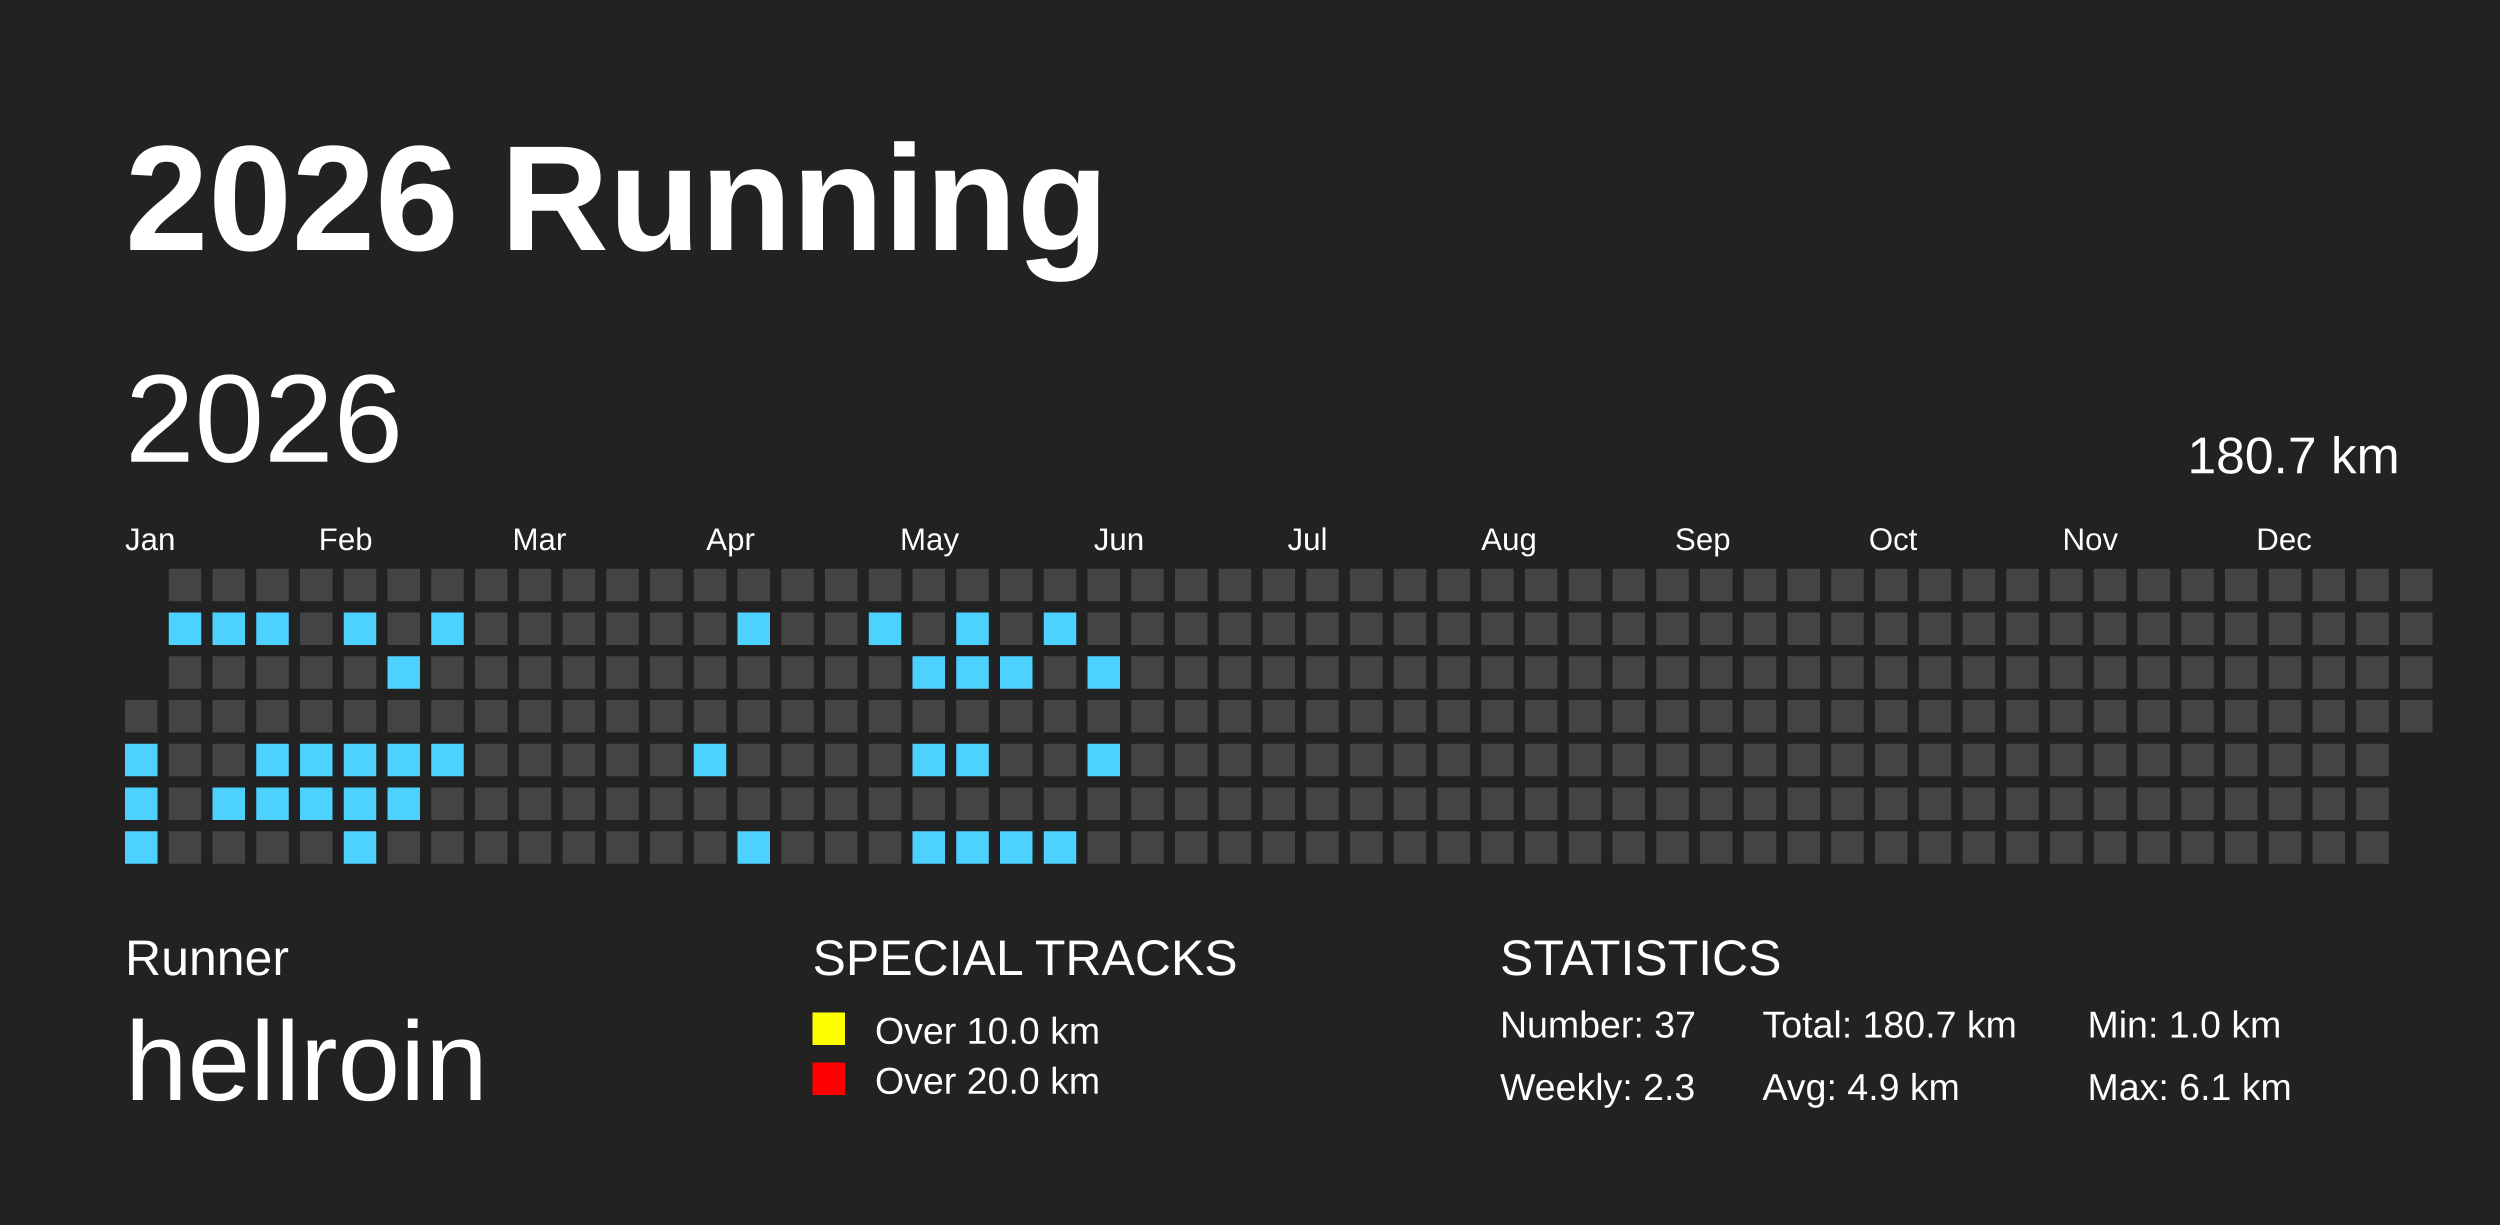
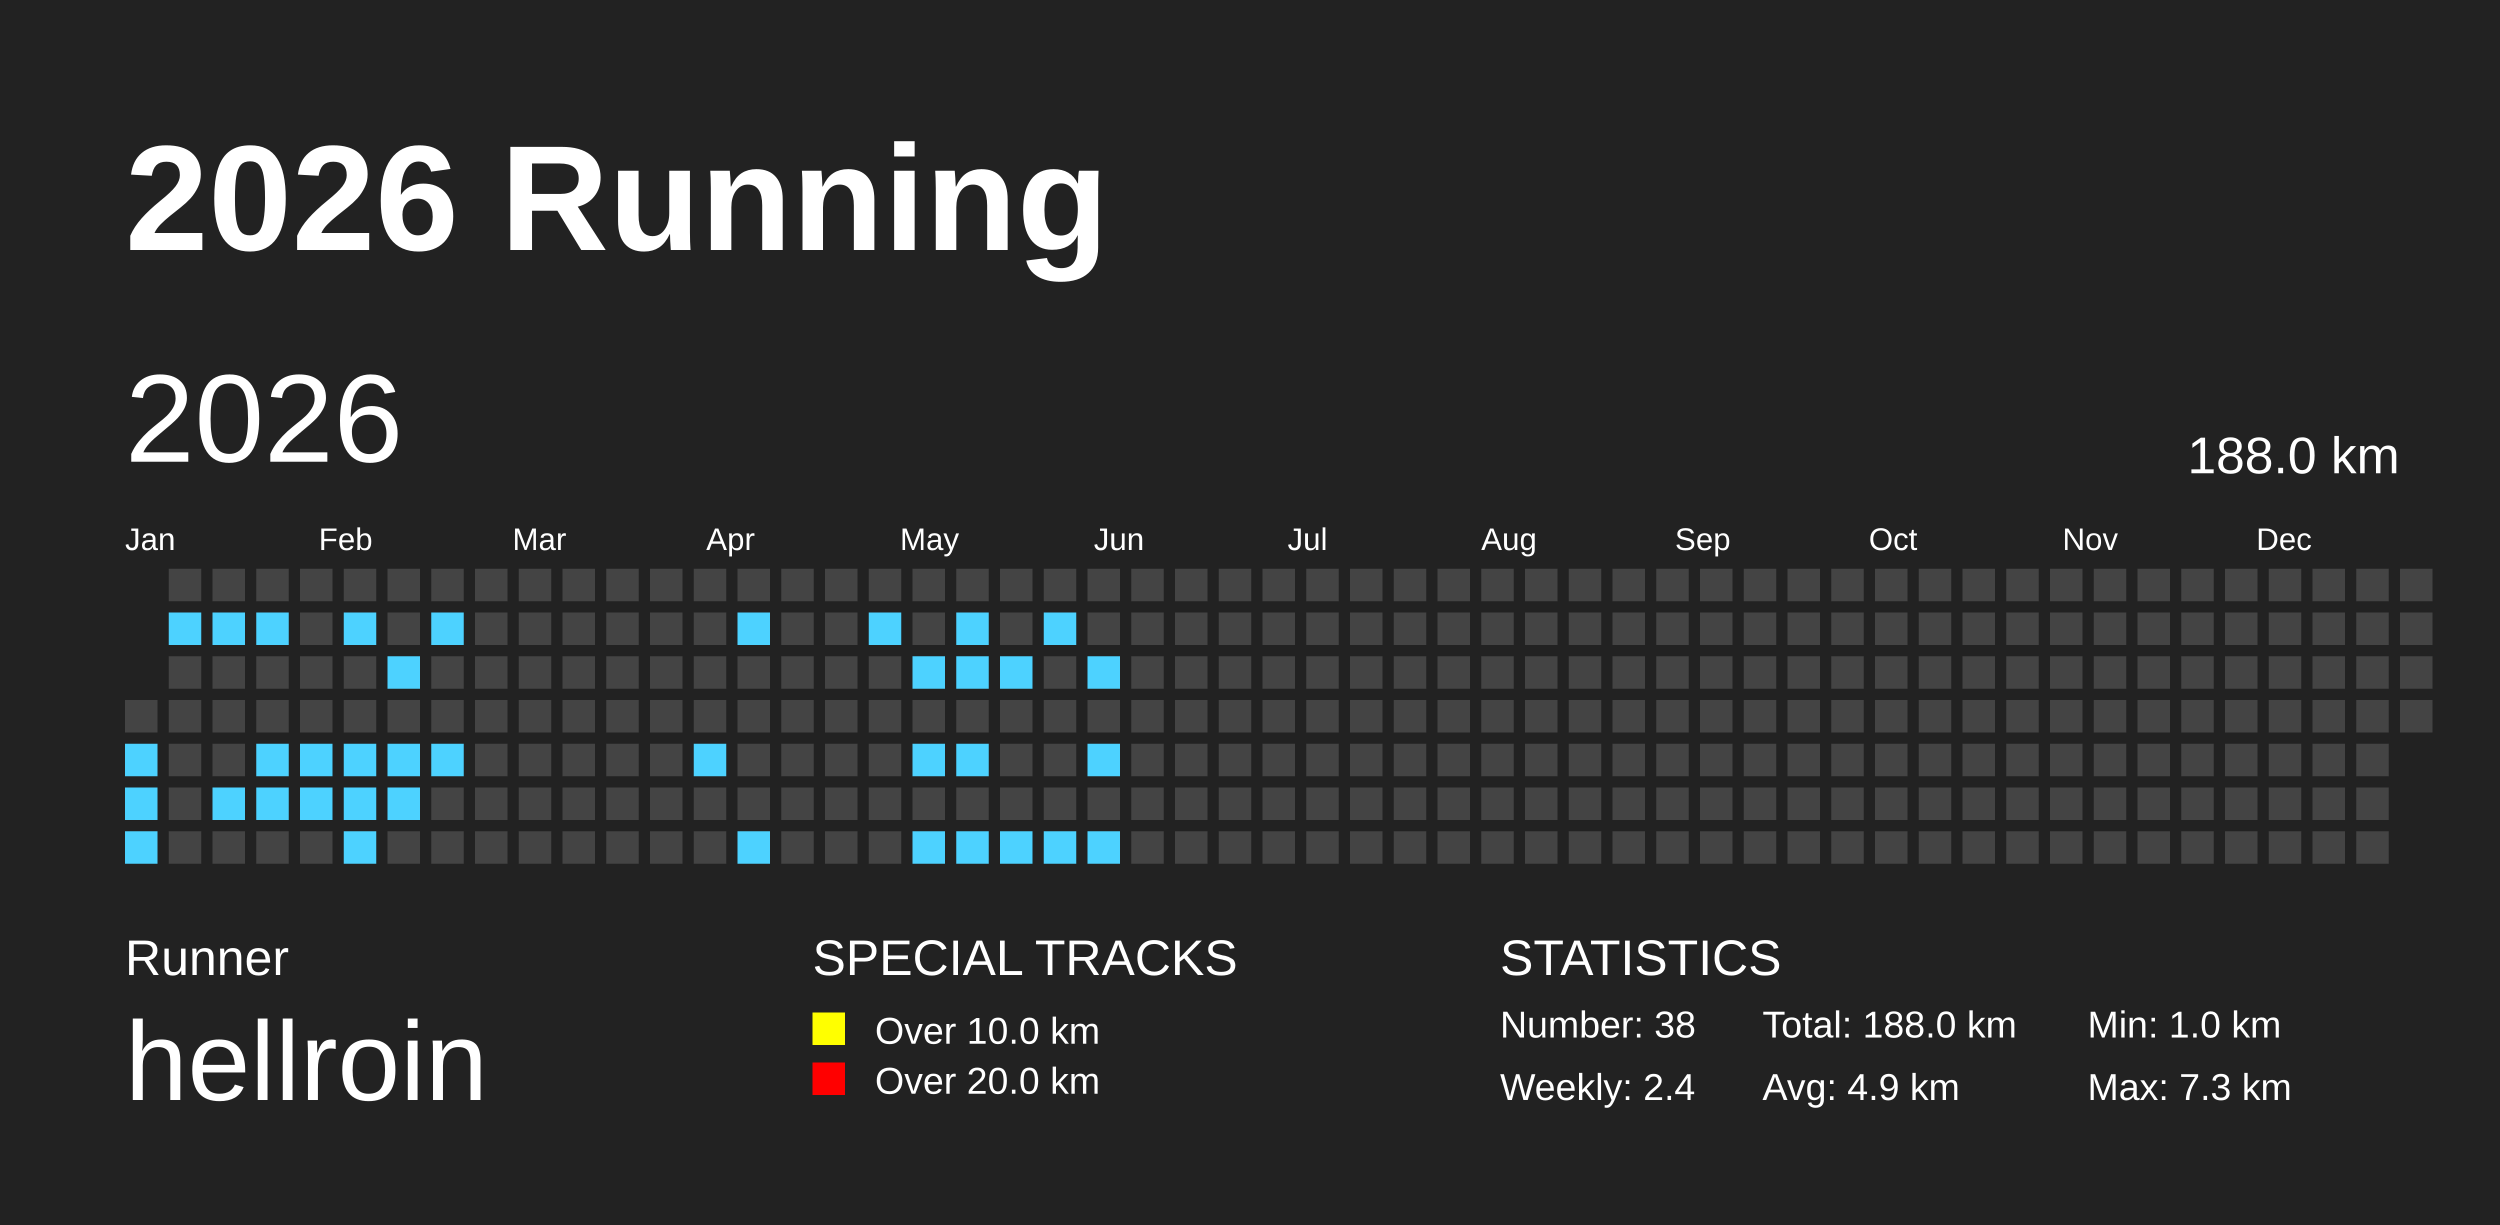
<svg xmlns="http://www.w3.org/2000/svg" baseProfile="full" height="98mm" version="1.1" viewBox="0,0,200,98" width="200mm">
  <defs />
  <rect fill="#222222" height="98" width="200" x="0" y="0" />
  <text fill="#FFFFFF" style="font-size:12px; font-family:Arial; font-weight:bold;" x="10" y="20">2026 Running</text>
  <text fill="#FFFFFF" style="font-size:4px; font-family:Arial" x="10" y="78">Runner</text>
  <text fill="#FFFFFF" style="font-size:9px; font-family:Arial" x="10" y="88">hellroin</text>
  <text fill="#FFFFFF" style="font-size:4px; font-family:Arial" x="65" y="78">SPECIAL TRACKS</text>
  <rect fill="yellow" height="2.6" width="2.6" x="65" y="81" />
  <text fill="#FFFFFF" style="font-size:3px; font-family:Arial" x="70" y="83.5">Over 10.0 km</text>
  <rect fill="red" height="2.6" width="2.6" x="65" y="85" />
  <text fill="#FFFFFF" style="font-size:3px; font-family:Arial" x="70" y="87.5">Over 20.0 km</text>
  <text fill="#FFFFFF" style="font-size:4px; font-family:Arial" x="120" y="78">STATISTICS</text>
-   <text fill="#FFFFFF" style="font-size:3px; font-family:Arial" x="120" y="83">Number: 37</text>
-   <text fill="#FFFFFF" style="font-size:3px; font-family:Arial" x="120" y="88">Weekly: 2.3</text>
-   <text fill="#FFFFFF" style="font-size:3px; font-family:Arial" x="141" y="83">Total: 180.7 km</text>
+   <text fill="#FFFFFF" style="font-size:3px; font-family:Arial" x="120" y="83">Number: 38</text>
+   <text fill="#FFFFFF" style="font-size:3px; font-family:Arial" x="120" y="88">Weekly: 2.4</text>
+   <text fill="#FFFFFF" style="font-size:3px; font-family:Arial" x="141" y="83">Total: 188.0 km</text>
  <text fill="#FFFFFF" style="font-size:3px; font-family:Arial" x="141" y="88">Avg: 4.9 km</text>
  <text fill="#FFFFFF" style="font-size:3px; font-family:Arial" x="167" y="83">Min: 1.0 km</text>
-   <text fill="#FFFFFF" style="font-size:3px; font-family:Arial" x="167" y="88">Max: 6.1 km</text>
+   <text fill="#FFFFFF" style="font-size:3px; font-family:Arial" x="167" y="88">Max: 7.3 km</text>
  <text dominant-baseline="hanging" fill="#FFFFFF" style="font-size:10.0px; font-family:Arial;" x="10" y="30">2026</text>
-   <text dominant-baseline="hanging" fill="#FFFFFF" style="font-size:4.125px; font-family:Arial;" x="175" y="35">180.7 km</text>
+   <text dominant-baseline="hanging" fill="#FFFFFF" style="font-size:4.125px; font-family:Arial;" x="175" y="35">188.0 km</text>
  <text fill="#FFFFFF" style="font-size:2.5px; font-family:Arial" x="10.0" y="44">Jan</text>
  <text fill="#FFFFFF" style="font-size:2.5px; font-family:Arial" x="25.5" y="44">Feb</text>
  <text fill="#FFFFFF" style="font-size:2.5px; font-family:Arial" x="41.0" y="44">Mar</text>
  <text fill="#FFFFFF" style="font-size:2.5px; font-family:Arial" x="56.5" y="44">Apr</text>
  <text fill="#FFFFFF" style="font-size:2.5px; font-family:Arial" x="72.0" y="44">May</text>
  <text fill="#FFFFFF" style="font-size:2.5px; font-family:Arial" x="87.5" y="44">Jun</text>
  <text fill="#FFFFFF" style="font-size:2.5px; font-family:Arial" x="103.0" y="44">Jul</text>
  <text fill="#FFFFFF" style="font-size:2.5px; font-family:Arial" x="118.5" y="44">Aug</text>
  <text fill="#FFFFFF" style="font-size:2.5px; font-family:Arial" x="134.0" y="44">Sep</text>
  <text fill="#FFFFFF" style="font-size:2.5px; font-family:Arial" x="149.5" y="44">Oct</text>
  <text fill="#FFFFFF" style="font-size:2.5px; font-family:Arial" x="165.0" y="44">Nov</text>
  <text fill="#FFFFFF" style="font-size:2.5px; font-family:Arial" x="180.5" y="44">Dec</text>
  <rect fill="#444444" height="2.6" width="2.6" x="10.0" y="56.0" />
  <rect fill="#4DD2FF" height="2.6" width="2.6" x="10.0" y="59.5" />
  <rect fill="#4DD2FF" height="2.6" width="2.6" x="10.0" y="63.0" />
  <rect fill="#4DD2FF" height="2.6" width="2.6" x="10.0" y="66.5" />
  <rect fill="#444444" height="2.6" width="2.6" x="13.5" y="45.5" />
  <rect fill="#4DD2FF" height="2.6" width="2.6" x="13.5" y="49.0" />
  <rect fill="#444444" height="2.6" width="2.6" x="13.5" y="52.5" />
  <rect fill="#444444" height="2.6" width="2.6" x="13.5" y="56.0" />
  <rect fill="#444444" height="2.6" width="2.6" x="13.5" y="59.5" />
  <rect fill="#444444" height="2.6" width="2.6" x="13.5" y="63.0" />
  <rect fill="#444444" height="2.6" width="2.6" x="13.5" y="66.5" />
  <rect fill="#444444" height="2.6" width="2.6" x="17.0" y="45.5" />
  <rect fill="#4DD2FF" height="2.6" width="2.6" x="17.0" y="49.0" />
  <rect fill="#444444" height="2.6" width="2.6" x="17.0" y="52.5" />
  <rect fill="#444444" height="2.6" width="2.6" x="17.0" y="56.0" />
  <rect fill="#444444" height="2.6" width="2.6" x="17.0" y="59.5" />
  <rect fill="#4DD2FF" height="2.6" width="2.6" x="17.0" y="63.0" />
  <rect fill="#444444" height="2.6" width="2.6" x="17.0" y="66.5" />
  <rect fill="#444444" height="2.6" width="2.6" x="20.5" y="45.5" />
  <rect fill="#4DD2FF" height="2.6" width="2.6" x="20.5" y="49.0" />
  <rect fill="#444444" height="2.6" width="2.6" x="20.5" y="52.5" />
  <rect fill="#444444" height="2.6" width="2.6" x="20.5" y="56.0" />
  <rect fill="#4DD2FF" height="2.6" width="2.6" x="20.5" y="59.5" />
  <rect fill="#4DD2FF" height="2.6" width="2.6" x="20.5" y="63.0" />
  <rect fill="#444444" height="2.6" width="2.6" x="20.5" y="66.5" />
  <rect fill="#444444" height="2.6" width="2.6" x="24.0" y="45.5" />
  <rect fill="#444444" height="2.6" width="2.6" x="24.0" y="49.0" />
  <rect fill="#444444" height="2.6" width="2.6" x="24.0" y="52.5" />
  <rect fill="#444444" height="2.6" width="2.6" x="24.0" y="56.0" />
  <rect fill="#4DD2FF" height="2.6" width="2.6" x="24.0" y="59.5" />
  <rect fill="#4DD2FF" height="2.6" width="2.6" x="24.0" y="63.0" />
  <rect fill="#444444" height="2.6" width="2.6" x="24.0" y="66.5" />
  <rect fill="#444444" height="2.6" width="2.6" x="27.5" y="45.5" />
  <rect fill="#4DD2FF" height="2.6" width="2.6" x="27.5" y="49.0" />
  <rect fill="#444444" height="2.6" width="2.6" x="27.5" y="52.5" />
  <rect fill="#444444" height="2.6" width="2.6" x="27.5" y="56.0" />
  <rect fill="#4DD2FF" height="2.6" width="2.6" x="27.5" y="59.5" />
  <rect fill="#4DD2FF" height="2.6" width="2.6" x="27.5" y="63.0" />
  <rect fill="#4DD2FF" height="2.6" width="2.6" x="27.5" y="66.5" />
  <rect fill="#444444" height="2.6" width="2.6" x="31.0" y="45.5" />
  <rect fill="#444444" height="2.6" width="2.6" x="31.0" y="49.0" />
  <rect fill="#4DD2FF" height="2.6" width="2.6" x="31.0" y="52.5" />
  <rect fill="#444444" height="2.6" width="2.6" x="31.0" y="56.0" />
  <rect fill="#4DD2FF" height="2.6" width="2.6" x="31.0" y="59.5" />
  <rect fill="#4DD2FF" height="2.6" width="2.6" x="31.0" y="63.0" />
  <rect fill="#444444" height="2.6" width="2.6" x="31.0" y="66.5" />
  <rect fill="#444444" height="2.6" width="2.6" x="34.5" y="45.5" />
  <rect fill="#4DD2FF" height="2.6" width="2.6" x="34.5" y="49.0" />
  <rect fill="#444444" height="2.6" width="2.6" x="34.5" y="52.5" />
  <rect fill="#444444" height="2.6" width="2.6" x="34.5" y="56.0" />
  <rect fill="#4DD2FF" height="2.6" width="2.6" x="34.5" y="59.5" />
  <rect fill="#444444" height="2.6" width="2.6" x="34.5" y="63.0" />
  <rect fill="#444444" height="2.6" width="2.6" x="34.5" y="66.5" />
  <rect fill="#444444" height="2.6" width="2.6" x="38.0" y="45.5" />
  <rect fill="#444444" height="2.6" width="2.6" x="38.0" y="49.0" />
  <rect fill="#444444" height="2.6" width="2.6" x="38.0" y="52.5" />
  <rect fill="#444444" height="2.6" width="2.6" x="38.0" y="56.0" />
  <rect fill="#444444" height="2.6" width="2.6" x="38.0" y="59.5" />
  <rect fill="#444444" height="2.6" width="2.6" x="38.0" y="63.0" />
  <rect fill="#444444" height="2.6" width="2.6" x="38.0" y="66.5" />
  <rect fill="#444444" height="2.6" width="2.6" x="41.5" y="45.5" />
  <rect fill="#444444" height="2.6" width="2.6" x="41.5" y="49.0" />
  <rect fill="#444444" height="2.6" width="2.6" x="41.5" y="52.5" />
  <rect fill="#444444" height="2.6" width="2.6" x="41.5" y="56.0" />
  <rect fill="#444444" height="2.6" width="2.6" x="41.5" y="59.5" />
  <rect fill="#444444" height="2.6" width="2.6" x="41.5" y="63.0" />
  <rect fill="#444444" height="2.6" width="2.6" x="41.5" y="66.5" />
  <rect fill="#444444" height="2.6" width="2.6" x="45.0" y="45.5" />
  <rect fill="#444444" height="2.6" width="2.6" x="45.0" y="49.0" />
  <rect fill="#444444" height="2.6" width="2.6" x="45.0" y="52.5" />
  <rect fill="#444444" height="2.6" width="2.6" x="45.0" y="56.0" />
  <rect fill="#444444" height="2.6" width="2.6" x="45.0" y="59.5" />
  <rect fill="#444444" height="2.6" width="2.6" x="45.0" y="63.0" />
  <rect fill="#444444" height="2.6" width="2.6" x="45.0" y="66.5" />
  <rect fill="#444444" height="2.6" width="2.6" x="48.5" y="45.5" />
  <rect fill="#444444" height="2.6" width="2.6" x="48.5" y="49.0" />
  <rect fill="#444444" height="2.6" width="2.6" x="48.5" y="52.5" />
  <rect fill="#444444" height="2.6" width="2.6" x="48.5" y="56.0" />
  <rect fill="#444444" height="2.6" width="2.6" x="48.5" y="59.5" />
  <rect fill="#444444" height="2.6" width="2.6" x="48.5" y="63.0" />
  <rect fill="#444444" height="2.6" width="2.6" x="48.5" y="66.5" />
  <rect fill="#444444" height="2.6" width="2.6" x="52.0" y="45.5" />
  <rect fill="#444444" height="2.6" width="2.6" x="52.0" y="49.0" />
  <rect fill="#444444" height="2.6" width="2.6" x="52.0" y="52.5" />
  <rect fill="#444444" height="2.6" width="2.6" x="52.0" y="56.0" />
  <rect fill="#444444" height="2.6" width="2.6" x="52.0" y="59.5" />
  <rect fill="#444444" height="2.6" width="2.6" x="52.0" y="63.0" />
  <rect fill="#444444" height="2.6" width="2.6" x="52.0" y="66.5" />
  <rect fill="#444444" height="2.6" width="2.6" x="55.5" y="45.5" />
  <rect fill="#444444" height="2.6" width="2.6" x="55.5" y="49.0" />
  <rect fill="#444444" height="2.6" width="2.6" x="55.5" y="52.5" />
  <rect fill="#444444" height="2.6" width="2.6" x="55.5" y="56.0" />
  <rect fill="#4DD2FF" height="2.6" width="2.6" x="55.5" y="59.5" />
  <rect fill="#444444" height="2.6" width="2.6" x="55.5" y="63.0" />
  <rect fill="#444444" height="2.6" width="2.6" x="55.5" y="66.5" />
  <rect fill="#444444" height="2.6" width="2.6" x="59.0" y="45.5" />
  <rect fill="#4DD2FF" height="2.6" width="2.6" x="59.0" y="49.0" />
  <rect fill="#444444" height="2.6" width="2.6" x="59.0" y="52.5" />
  <rect fill="#444444" height="2.6" width="2.6" x="59.0" y="56.0" />
  <rect fill="#444444" height="2.6" width="2.6" x="59.0" y="59.5" />
  <rect fill="#444444" height="2.6" width="2.6" x="59.0" y="63.0" />
  <rect fill="#4DD2FF" height="2.6" width="2.6" x="59.0" y="66.5" />
  <rect fill="#444444" height="2.6" width="2.6" x="62.5" y="45.5" />
  <rect fill="#444444" height="2.6" width="2.6" x="62.5" y="49.0" />
  <rect fill="#444444" height="2.6" width="2.6" x="62.5" y="52.5" />
  <rect fill="#444444" height="2.6" width="2.6" x="62.5" y="56.0" />
  <rect fill="#444444" height="2.6" width="2.6" x="62.5" y="59.5" />
  <rect fill="#444444" height="2.6" width="2.6" x="62.5" y="63.0" />
  <rect fill="#444444" height="2.6" width="2.6" x="62.5" y="66.5" />
  <rect fill="#444444" height="2.6" width="2.6" x="66.0" y="45.5" />
  <rect fill="#444444" height="2.6" width="2.6" x="66.0" y="49.0" />
  <rect fill="#444444" height="2.6" width="2.6" x="66.0" y="52.5" />
  <rect fill="#444444" height="2.6" width="2.6" x="66.0" y="56.0" />
  <rect fill="#444444" height="2.6" width="2.6" x="66.0" y="59.5" />
  <rect fill="#444444" height="2.6" width="2.6" x="66.0" y="63.0" />
  <rect fill="#444444" height="2.6" width="2.6" x="66.0" y="66.5" />
  <rect fill="#444444" height="2.6" width="2.6" x="69.5" y="45.5" />
  <rect fill="#4DD2FF" height="2.6" width="2.6" x="69.5" y="49.0" />
  <rect fill="#444444" height="2.6" width="2.6" x="69.5" y="52.5" />
  <rect fill="#444444" height="2.6" width="2.6" x="69.5" y="56.0" />
  <rect fill="#444444" height="2.6" width="2.6" x="69.5" y="59.5" />
  <rect fill="#444444" height="2.6" width="2.6" x="69.5" y="63.0" />
  <rect fill="#444444" height="2.6" width="2.6" x="69.5" y="66.5" />
  <rect fill="#444444" height="2.6" width="2.6" x="73.0" y="45.5" />
  <rect fill="#444444" height="2.6" width="2.6" x="73.0" y="49.0" />
  <rect fill="#4DD2FF" height="2.6" width="2.6" x="73.0" y="52.5" />
  <rect fill="#444444" height="2.6" width="2.6" x="73.0" y="56.0" />
  <rect fill="#4DD2FF" height="2.6" width="2.6" x="73.0" y="59.5" />
  <rect fill="#444444" height="2.6" width="2.6" x="73.0" y="63.0" />
  <rect fill="#4DD2FF" height="2.6" width="2.6" x="73.0" y="66.5" />
  <rect fill="#444444" height="2.6" width="2.6" x="76.5" y="45.5" />
  <rect fill="#4DD2FF" height="2.6" width="2.6" x="76.5" y="49.0" />
  <rect fill="#4DD2FF" height="2.6" width="2.6" x="76.5" y="52.5" />
  <rect fill="#444444" height="2.6" width="2.6" x="76.5" y="56.0" />
  <rect fill="#4DD2FF" height="2.6" width="2.6" x="76.5" y="59.5" />
  <rect fill="#444444" height="2.6" width="2.6" x="76.5" y="63.0" />
  <rect fill="#4DD2FF" height="2.6" width="2.6" x="76.5" y="66.5" />
  <rect fill="#444444" height="2.6" width="2.6" x="80.0" y="45.5" />
  <rect fill="#444444" height="2.6" width="2.6" x="80.0" y="49.0" />
  <rect fill="#4DD2FF" height="2.6" width="2.6" x="80.0" y="52.5" />
  <rect fill="#444444" height="2.6" width="2.6" x="80.0" y="56.0" />
  <rect fill="#444444" height="2.6" width="2.6" x="80.0" y="59.5" />
  <rect fill="#444444" height="2.6" width="2.6" x="80.0" y="63.0" />
  <rect fill="#4DD2FF" height="2.6" width="2.6" x="80.0" y="66.5" />
  <rect fill="#444444" height="2.6" width="2.6" x="83.5" y="45.5" />
  <rect fill="#4DD2FF" height="2.6" width="2.6" x="83.5" y="49.0" />
  <rect fill="#444444" height="2.6" width="2.6" x="83.5" y="52.5" />
  <rect fill="#444444" height="2.6" width="2.6" x="83.5" y="56.0" />
  <rect fill="#444444" height="2.6" width="2.6" x="83.5" y="59.5" />
  <rect fill="#444444" height="2.6" width="2.6" x="83.5" y="63.0" />
  <rect fill="#4DD2FF" height="2.6" width="2.6" x="83.5" y="66.5" />
  <rect fill="#444444" height="2.6" width="2.6" x="87.0" y="45.5" />
  <rect fill="#444444" height="2.6" width="2.6" x="87.0" y="49.0" />
  <rect fill="#4DD2FF" height="2.6" width="2.6" x="87.0" y="52.5" />
  <rect fill="#444444" height="2.6" width="2.6" x="87.0" y="56.0" />
  <rect fill="#4DD2FF" height="2.6" width="2.6" x="87.0" y="59.5" />
  <rect fill="#444444" height="2.6" width="2.6" x="87.0" y="63.0" />
-   <rect fill="#444444" height="2.6" width="2.6" x="87.0" y="66.5" />
+   <rect fill="#4DD2FF" height="2.6" width="2.6" x="87.0" y="66.5" />
  <rect fill="#444444" height="2.6" width="2.6" x="90.5" y="45.5" />
  <rect fill="#444444" height="2.6" width="2.6" x="90.5" y="49.0" />
  <rect fill="#444444" height="2.6" width="2.6" x="90.5" y="52.5" />
  <rect fill="#444444" height="2.6" width="2.6" x="90.5" y="56.0" />
  <rect fill="#444444" height="2.6" width="2.6" x="90.5" y="59.5" />
  <rect fill="#444444" height="2.6" width="2.6" x="90.5" y="63.0" />
  <rect fill="#444444" height="2.6" width="2.6" x="90.5" y="66.5" />
  <rect fill="#444444" height="2.6" width="2.6" x="94.0" y="45.5" />
  <rect fill="#444444" height="2.6" width="2.6" x="94.0" y="49.0" />
  <rect fill="#444444" height="2.6" width="2.6" x="94.0" y="52.5" />
  <rect fill="#444444" height="2.6" width="2.6" x="94.0" y="56.0" />
  <rect fill="#444444" height="2.6" width="2.6" x="94.0" y="59.5" />
  <rect fill="#444444" height="2.6" width="2.6" x="94.0" y="63.0" />
  <rect fill="#444444" height="2.6" width="2.6" x="94.0" y="66.5" />
  <rect fill="#444444" height="2.6" width="2.6" x="97.5" y="45.5" />
  <rect fill="#444444" height="2.6" width="2.6" x="97.5" y="49.0" />
  <rect fill="#444444" height="2.6" width="2.6" x="97.5" y="52.5" />
  <rect fill="#444444" height="2.6" width="2.6" x="97.5" y="56.0" />
  <rect fill="#444444" height="2.6" width="2.6" x="97.5" y="59.5" />
  <rect fill="#444444" height="2.6" width="2.6" x="97.5" y="63.0" />
  <rect fill="#444444" height="2.6" width="2.6" x="97.5" y="66.5" />
  <rect fill="#444444" height="2.6" width="2.6" x="101.0" y="45.5" />
  <rect fill="#444444" height="2.6" width="2.6" x="101.0" y="49.0" />
  <rect fill="#444444" height="2.6" width="2.6" x="101.0" y="52.5" />
  <rect fill="#444444" height="2.6" width="2.6" x="101.0" y="56.0" />
  <rect fill="#444444" height="2.6" width="2.6" x="101.0" y="59.5" />
  <rect fill="#444444" height="2.6" width="2.6" x="101.0" y="63.0" />
  <rect fill="#444444" height="2.6" width="2.6" x="101.0" y="66.5" />
  <rect fill="#444444" height="2.6" width="2.6" x="104.5" y="45.5" />
  <rect fill="#444444" height="2.6" width="2.6" x="104.5" y="49.0" />
  <rect fill="#444444" height="2.6" width="2.6" x="104.5" y="52.5" />
  <rect fill="#444444" height="2.6" width="2.6" x="104.5" y="56.0" />
  <rect fill="#444444" height="2.6" width="2.6" x="104.5" y="59.5" />
  <rect fill="#444444" height="2.6" width="2.6" x="104.5" y="63.0" />
  <rect fill="#444444" height="2.6" width="2.6" x="104.5" y="66.5" />
  <rect fill="#444444" height="2.6" width="2.6" x="108.0" y="45.5" />
  <rect fill="#444444" height="2.6" width="2.6" x="108.0" y="49.0" />
  <rect fill="#444444" height="2.6" width="2.6" x="108.0" y="52.5" />
  <rect fill="#444444" height="2.6" width="2.6" x="108.0" y="56.0" />
  <rect fill="#444444" height="2.6" width="2.6" x="108.0" y="59.5" />
  <rect fill="#444444" height="2.6" width="2.6" x="108.0" y="63.0" />
  <rect fill="#444444" height="2.6" width="2.6" x="108.0" y="66.5" />
  <rect fill="#444444" height="2.6" width="2.6" x="111.5" y="45.5" />
  <rect fill="#444444" height="2.6" width="2.6" x="111.5" y="49.0" />
  <rect fill="#444444" height="2.6" width="2.6" x="111.5" y="52.5" />
  <rect fill="#444444" height="2.6" width="2.6" x="111.5" y="56.0" />
  <rect fill="#444444" height="2.6" width="2.6" x="111.5" y="59.5" />
  <rect fill="#444444" height="2.6" width="2.6" x="111.5" y="63.0" />
  <rect fill="#444444" height="2.6" width="2.6" x="111.5" y="66.5" />
  <rect fill="#444444" height="2.6" width="2.6" x="115.0" y="45.5" />
  <rect fill="#444444" height="2.6" width="2.6" x="115.0" y="49.0" />
  <rect fill="#444444" height="2.6" width="2.6" x="115.0" y="52.5" />
  <rect fill="#444444" height="2.6" width="2.6" x="115.0" y="56.0" />
  <rect fill="#444444" height="2.6" width="2.6" x="115.0" y="59.5" />
  <rect fill="#444444" height="2.6" width="2.6" x="115.0" y="63.0" />
  <rect fill="#444444" height="2.6" width="2.6" x="115.0" y="66.5" />
  <rect fill="#444444" height="2.6" width="2.6" x="118.5" y="45.5" />
  <rect fill="#444444" height="2.6" width="2.6" x="118.5" y="49.0" />
  <rect fill="#444444" height="2.6" width="2.6" x="118.5" y="52.5" />
  <rect fill="#444444" height="2.6" width="2.6" x="118.5" y="56.0" />
  <rect fill="#444444" height="2.6" width="2.6" x="118.5" y="59.5" />
  <rect fill="#444444" height="2.6" width="2.6" x="118.5" y="63.0" />
  <rect fill="#444444" height="2.6" width="2.6" x="118.5" y="66.5" />
  <rect fill="#444444" height="2.6" width="2.6" x="122.0" y="45.5" />
  <rect fill="#444444" height="2.6" width="2.6" x="122.0" y="49.0" />
  <rect fill="#444444" height="2.6" width="2.6" x="122.0" y="52.5" />
  <rect fill="#444444" height="2.6" width="2.6" x="122.0" y="56.0" />
  <rect fill="#444444" height="2.6" width="2.6" x="122.0" y="59.5" />
  <rect fill="#444444" height="2.6" width="2.6" x="122.0" y="63.0" />
  <rect fill="#444444" height="2.6" width="2.6" x="122.0" y="66.5" />
  <rect fill="#444444" height="2.6" width="2.6" x="125.5" y="45.5" />
  <rect fill="#444444" height="2.6" width="2.6" x="125.5" y="49.0" />
  <rect fill="#444444" height="2.6" width="2.6" x="125.5" y="52.5" />
  <rect fill="#444444" height="2.6" width="2.6" x="125.5" y="56.0" />
  <rect fill="#444444" height="2.6" width="2.6" x="125.5" y="59.5" />
  <rect fill="#444444" height="2.6" width="2.6" x="125.5" y="63.0" />
  <rect fill="#444444" height="2.6" width="2.6" x="125.5" y="66.5" />
  <rect fill="#444444" height="2.6" width="2.6" x="129.0" y="45.5" />
  <rect fill="#444444" height="2.6" width="2.6" x="129.0" y="49.0" />
  <rect fill="#444444" height="2.6" width="2.6" x="129.0" y="52.5" />
  <rect fill="#444444" height="2.6" width="2.6" x="129.0" y="56.0" />
  <rect fill="#444444" height="2.6" width="2.6" x="129.0" y="59.5" />
  <rect fill="#444444" height="2.6" width="2.6" x="129.0" y="63.0" />
  <rect fill="#444444" height="2.6" width="2.6" x="129.0" y="66.5" />
  <rect fill="#444444" height="2.6" width="2.6" x="132.5" y="45.5" />
  <rect fill="#444444" height="2.6" width="2.6" x="132.5" y="49.0" />
  <rect fill="#444444" height="2.6" width="2.6" x="132.5" y="52.5" />
  <rect fill="#444444" height="2.6" width="2.6" x="132.5" y="56.0" />
  <rect fill="#444444" height="2.6" width="2.6" x="132.5" y="59.5" />
  <rect fill="#444444" height="2.6" width="2.6" x="132.5" y="63.0" />
  <rect fill="#444444" height="2.6" width="2.6" x="132.5" y="66.5" />
  <rect fill="#444444" height="2.6" width="2.6" x="136.0" y="45.5" />
  <rect fill="#444444" height="2.6" width="2.6" x="136.0" y="49.0" />
  <rect fill="#444444" height="2.6" width="2.6" x="136.0" y="52.5" />
  <rect fill="#444444" height="2.6" width="2.6" x="136.0" y="56.0" />
  <rect fill="#444444" height="2.6" width="2.6" x="136.0" y="59.5" />
  <rect fill="#444444" height="2.6" width="2.6" x="136.0" y="63.0" />
  <rect fill="#444444" height="2.6" width="2.6" x="136.0" y="66.5" />
  <rect fill="#444444" height="2.6" width="2.6" x="139.5" y="45.5" />
  <rect fill="#444444" height="2.6" width="2.6" x="139.5" y="49.0" />
  <rect fill="#444444" height="2.6" width="2.6" x="139.5" y="52.5" />
  <rect fill="#444444" height="2.6" width="2.6" x="139.5" y="56.0" />
  <rect fill="#444444" height="2.6" width="2.6" x="139.5" y="59.5" />
  <rect fill="#444444" height="2.6" width="2.6" x="139.5" y="63.0" />
  <rect fill="#444444" height="2.6" width="2.6" x="139.5" y="66.5" />
  <rect fill="#444444" height="2.6" width="2.6" x="143.0" y="45.5" />
  <rect fill="#444444" height="2.6" width="2.6" x="143.0" y="49.0" />
  <rect fill="#444444" height="2.6" width="2.6" x="143.0" y="52.5" />
  <rect fill="#444444" height="2.6" width="2.6" x="143.0" y="56.0" />
  <rect fill="#444444" height="2.6" width="2.6" x="143.0" y="59.5" />
  <rect fill="#444444" height="2.6" width="2.6" x="143.0" y="63.0" />
  <rect fill="#444444" height="2.6" width="2.6" x="143.0" y="66.5" />
  <rect fill="#444444" height="2.6" width="2.6" x="146.5" y="45.5" />
  <rect fill="#444444" height="2.6" width="2.6" x="146.5" y="49.0" />
  <rect fill="#444444" height="2.6" width="2.6" x="146.5" y="52.5" />
  <rect fill="#444444" height="2.6" width="2.6" x="146.5" y="56.0" />
  <rect fill="#444444" height="2.6" width="2.6" x="146.5" y="59.5" />
  <rect fill="#444444" height="2.6" width="2.6" x="146.5" y="63.0" />
  <rect fill="#444444" height="2.6" width="2.6" x="146.5" y="66.5" />
  <rect fill="#444444" height="2.6" width="2.6" x="150.0" y="45.5" />
  <rect fill="#444444" height="2.6" width="2.6" x="150.0" y="49.0" />
  <rect fill="#444444" height="2.6" width="2.6" x="150.0" y="52.5" />
  <rect fill="#444444" height="2.6" width="2.6" x="150.0" y="56.0" />
  <rect fill="#444444" height="2.6" width="2.6" x="150.0" y="59.5" />
  <rect fill="#444444" height="2.6" width="2.6" x="150.0" y="63.0" />
  <rect fill="#444444" height="2.6" width="2.6" x="150.0" y="66.5" />
  <rect fill="#444444" height="2.6" width="2.6" x="153.5" y="45.5" />
  <rect fill="#444444" height="2.6" width="2.6" x="153.5" y="49.0" />
  <rect fill="#444444" height="2.6" width="2.6" x="153.5" y="52.5" />
  <rect fill="#444444" height="2.6" width="2.6" x="153.5" y="56.0" />
  <rect fill="#444444" height="2.6" width="2.6" x="153.5" y="59.5" />
  <rect fill="#444444" height="2.6" width="2.6" x="153.5" y="63.0" />
  <rect fill="#444444" height="2.6" width="2.6" x="153.5" y="66.5" />
  <rect fill="#444444" height="2.6" width="2.6" x="157.0" y="45.5" />
  <rect fill="#444444" height="2.6" width="2.6" x="157.0" y="49.0" />
  <rect fill="#444444" height="2.6" width="2.6" x="157.0" y="52.5" />
  <rect fill="#444444" height="2.6" width="2.6" x="157.0" y="56.0" />
  <rect fill="#444444" height="2.6" width="2.6" x="157.0" y="59.5" />
  <rect fill="#444444" height="2.6" width="2.6" x="157.0" y="63.0" />
  <rect fill="#444444" height="2.6" width="2.6" x="157.0" y="66.5" />
  <rect fill="#444444" height="2.6" width="2.6" x="160.5" y="45.5" />
  <rect fill="#444444" height="2.6" width="2.6" x="160.5" y="49.0" />
  <rect fill="#444444" height="2.6" width="2.6" x="160.5" y="52.5" />
  <rect fill="#444444" height="2.6" width="2.6" x="160.5" y="56.0" />
  <rect fill="#444444" height="2.6" width="2.6" x="160.5" y="59.5" />
  <rect fill="#444444" height="2.6" width="2.6" x="160.5" y="63.0" />
  <rect fill="#444444" height="2.6" width="2.6" x="160.5" y="66.5" />
  <rect fill="#444444" height="2.6" width="2.6" x="164.0" y="45.5" />
  <rect fill="#444444" height="2.6" width="2.6" x="164.0" y="49.0" />
  <rect fill="#444444" height="2.6" width="2.6" x="164.0" y="52.5" />
  <rect fill="#444444" height="2.6" width="2.6" x="164.0" y="56.0" />
  <rect fill="#444444" height="2.6" width="2.6" x="164.0" y="59.5" />
  <rect fill="#444444" height="2.6" width="2.6" x="164.0" y="63.0" />
  <rect fill="#444444" height="2.6" width="2.6" x="164.0" y="66.5" />
  <rect fill="#444444" height="2.6" width="2.6" x="167.5" y="45.5" />
  <rect fill="#444444" height="2.6" width="2.6" x="167.5" y="49.0" />
  <rect fill="#444444" height="2.6" width="2.6" x="167.5" y="52.5" />
  <rect fill="#444444" height="2.6" width="2.6" x="167.5" y="56.0" />
  <rect fill="#444444" height="2.6" width="2.6" x="167.5" y="59.5" />
  <rect fill="#444444" height="2.6" width="2.6" x="167.5" y="63.0" />
  <rect fill="#444444" height="2.6" width="2.6" x="167.5" y="66.5" />
  <rect fill="#444444" height="2.6" width="2.6" x="171.0" y="45.5" />
  <rect fill="#444444" height="2.6" width="2.6" x="171.0" y="49.0" />
  <rect fill="#444444" height="2.6" width="2.6" x="171.0" y="52.5" />
  <rect fill="#444444" height="2.6" width="2.6" x="171.0" y="56.0" />
  <rect fill="#444444" height="2.6" width="2.6" x="171.0" y="59.5" />
  <rect fill="#444444" height="2.6" width="2.6" x="171.0" y="63.0" />
  <rect fill="#444444" height="2.6" width="2.6" x="171.0" y="66.5" />
  <rect fill="#444444" height="2.6" width="2.6" x="174.5" y="45.5" />
  <rect fill="#444444" height="2.6" width="2.6" x="174.5" y="49.0" />
  <rect fill="#444444" height="2.6" width="2.6" x="174.5" y="52.5" />
  <rect fill="#444444" height="2.6" width="2.6" x="174.5" y="56.0" />
  <rect fill="#444444" height="2.6" width="2.6" x="174.5" y="59.5" />
  <rect fill="#444444" height="2.6" width="2.6" x="174.5" y="63.0" />
  <rect fill="#444444" height="2.6" width="2.6" x="174.5" y="66.5" />
  <rect fill="#444444" height="2.6" width="2.6" x="178.0" y="45.5" />
  <rect fill="#444444" height="2.6" width="2.6" x="178.0" y="49.0" />
  <rect fill="#444444" height="2.6" width="2.6" x="178.0" y="52.5" />
  <rect fill="#444444" height="2.6" width="2.6" x="178.0" y="56.0" />
  <rect fill="#444444" height="2.6" width="2.6" x="178.0" y="59.5" />
  <rect fill="#444444" height="2.6" width="2.6" x="178.0" y="63.0" />
  <rect fill="#444444" height="2.6" width="2.6" x="178.0" y="66.5" />
  <rect fill="#444444" height="2.6" width="2.6" x="181.5" y="45.5" />
  <rect fill="#444444" height="2.6" width="2.6" x="181.5" y="49.0" />
  <rect fill="#444444" height="2.6" width="2.6" x="181.5" y="52.5" />
  <rect fill="#444444" height="2.6" width="2.6" x="181.5" y="56.0" />
  <rect fill="#444444" height="2.6" width="2.6" x="181.5" y="59.5" />
  <rect fill="#444444" height="2.6" width="2.6" x="181.5" y="63.0" />
  <rect fill="#444444" height="2.6" width="2.6" x="181.5" y="66.5" />
  <rect fill="#444444" height="2.6" width="2.6" x="185.0" y="45.5" />
  <rect fill="#444444" height="2.6" width="2.6" x="185.0" y="49.0" />
  <rect fill="#444444" height="2.6" width="2.6" x="185.0" y="52.5" />
  <rect fill="#444444" height="2.6" width="2.6" x="185.0" y="56.0" />
  <rect fill="#444444" height="2.6" width="2.6" x="185.0" y="59.5" />
  <rect fill="#444444" height="2.6" width="2.6" x="185.0" y="63.0" />
  <rect fill="#444444" height="2.6" width="2.6" x="185.0" y="66.5" />
  <rect fill="#444444" height="2.6" width="2.6" x="188.5" y="45.5" />
  <rect fill="#444444" height="2.6" width="2.6" x="188.5" y="49.0" />
  <rect fill="#444444" height="2.6" width="2.6" x="188.5" y="52.5" />
  <rect fill="#444444" height="2.6" width="2.6" x="188.5" y="56.0" />
  <rect fill="#444444" height="2.6" width="2.6" x="188.5" y="59.5" />
  <rect fill="#444444" height="2.6" width="2.6" x="188.5" y="63.0" />
  <rect fill="#444444" height="2.6" width="2.6" x="188.5" y="66.5" />
  <rect fill="#444444" height="2.6" width="2.6" x="192.0" y="45.5" />
  <rect fill="#444444" height="2.6" width="2.6" x="192.0" y="49.0" />
  <rect fill="#444444" height="2.6" width="2.6" x="192.0" y="52.5" />
  <rect fill="#444444" height="2.6" width="2.6" x="192.0" y="56.0" />
</svg>
